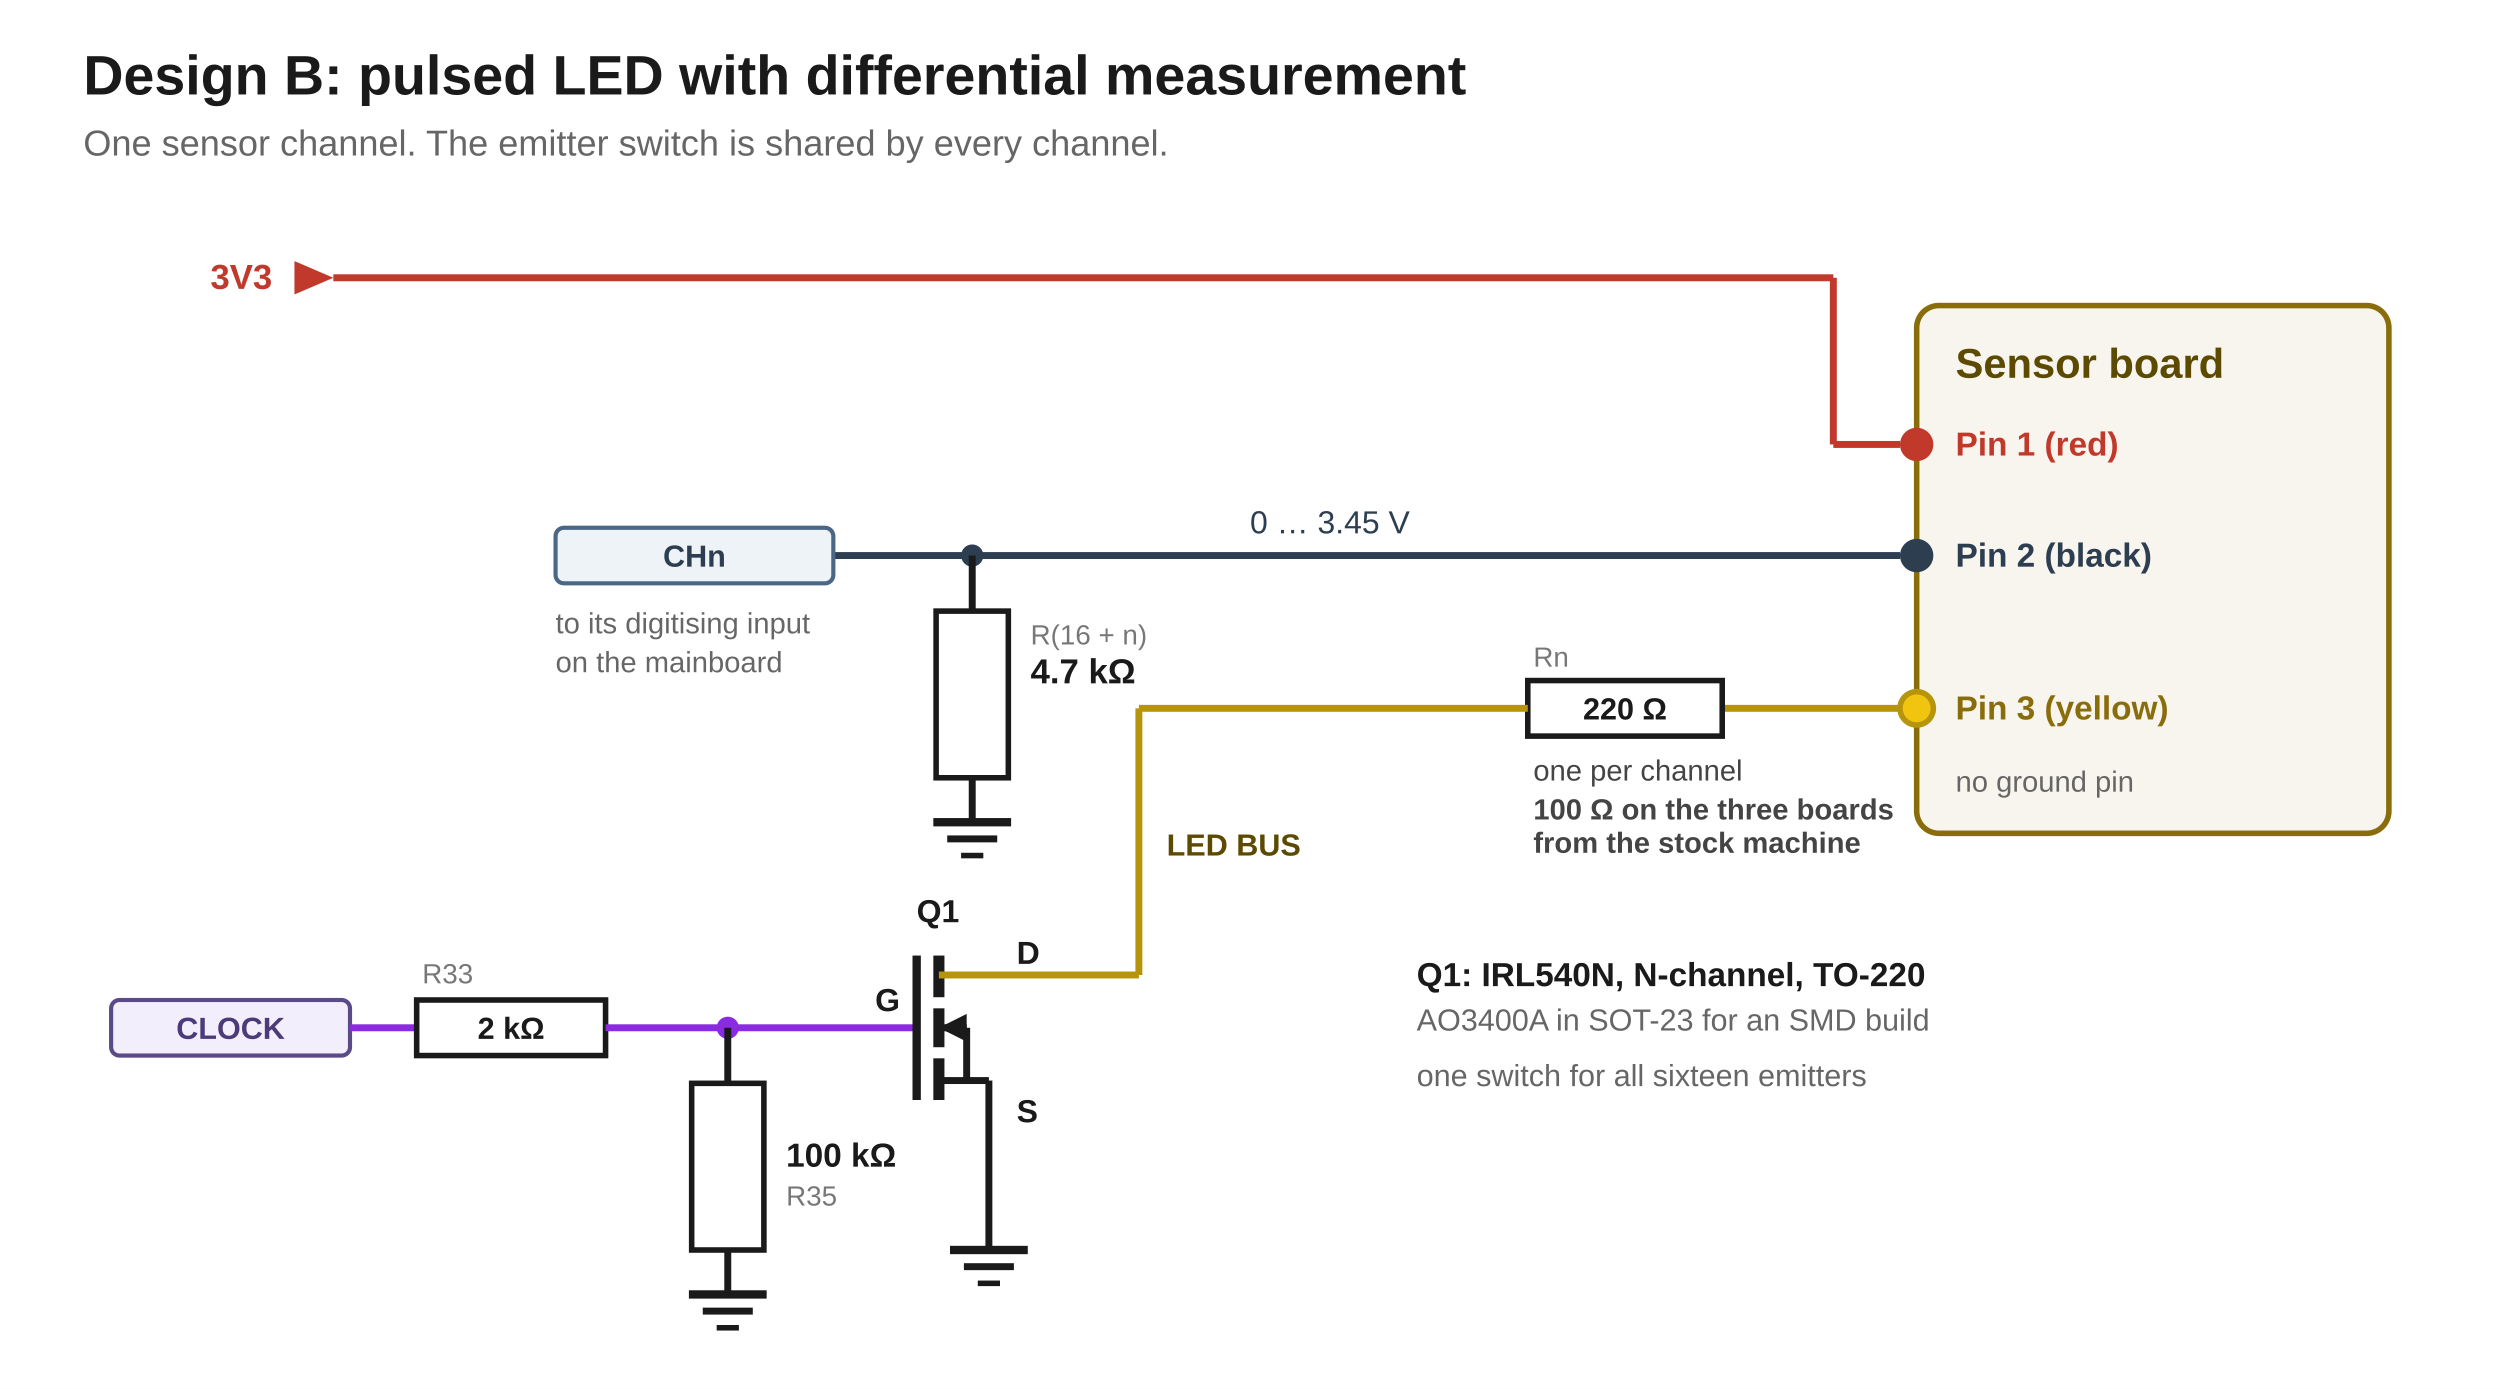
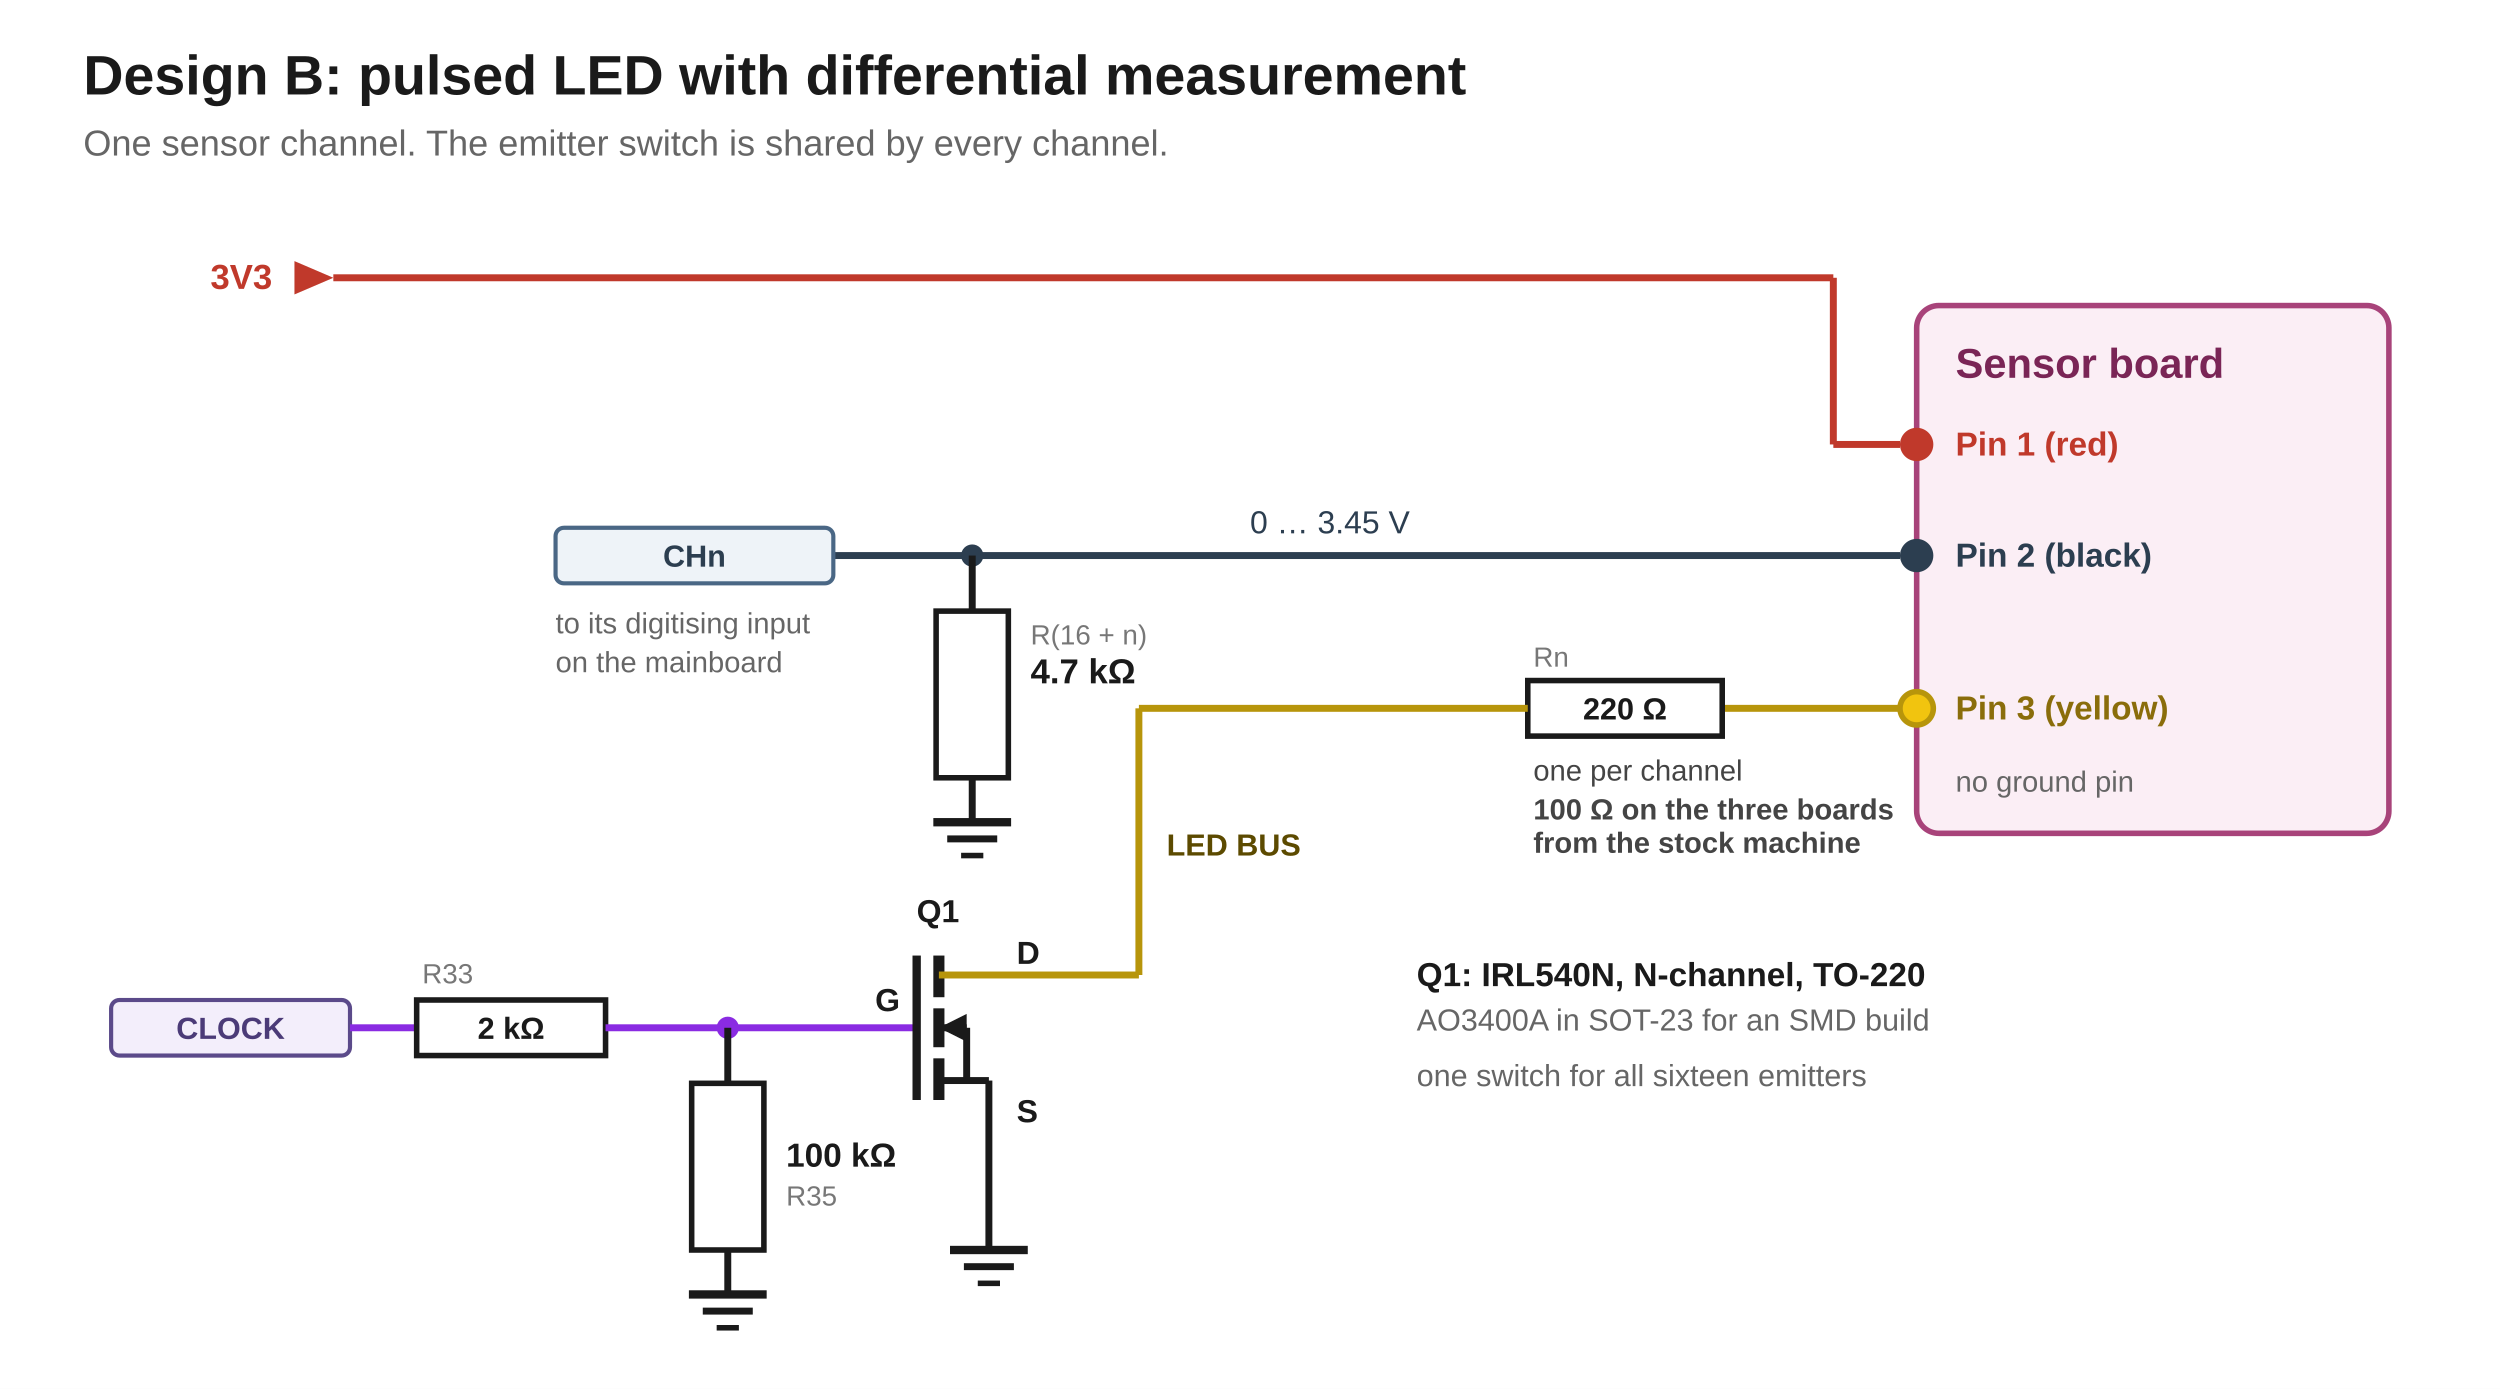
<svg xmlns="http://www.w3.org/2000/svg" viewBox="0 0 900 500" font-family="Segoe UI, Arial, sans-serif">
  <rect x="0" y="0" width="900" height="500" fill="#ffffff" />
  <text x="30" y="34" font-size="20" font-weight="700" fill="#1a1a1a">Design B: pulsed LED with differential measurement</text>
  <text x="30" y="56" font-size="13" fill="#666">One sensor channel. The emitter switch is shared by every channel.</text>
  <polygon points="120,100 106,94 106,106" fill="#c0392b" />
  <text x="98" y="104" text-anchor="end" font-size="12.5" font-weight="700" fill="#c0392b">3V3</text>
  <line x1="120" y1="100" x2="660" y2="100" stroke="#c0392b" stroke-width="2.5" />
-   <rect x="690" y="110" width="170" height="190" rx="8" fill="#f8f4ee" stroke="#8a6d0b" stroke-width="2" />
-   <text x="704" y="136" font-size="15" font-weight="700" fill="#5c4a00">Sensor board</text>
+   <rect x="690" y="110" width="170" height="190" rx="8" fill="#fbeef5" stroke="#a8437a" stroke-width="2" />
+   <text x="704" y="136" font-size="15" font-weight="700" fill="#7a2556">Sensor board</text>
  <circle cx="690" cy="160" r="6" fill="#c0392b" />
  <text x="704" y="164" font-size="12" font-weight="700" fill="#c0392b">Pin 1 (red)</text>
  <circle cx="690" cy="200" r="6" fill="#2c3e50" />
  <text x="704" y="204" font-size="12" font-weight="700" fill="#2c3e50">Pin 2 (black)</text>
  <circle cx="690" cy="255" r="6" fill="#f1c40f" stroke="#b7950b" stroke-width="2" />
  <text x="704" y="259" font-size="12" font-weight="700" fill="#8a6d0b">Pin 3 (yellow)</text>
  <text x="704" y="285" font-size="10.5" fill="#666">no ground pin</text>
  <line x1="684" y1="160" x2="660" y2="160" stroke="#c0392b" stroke-width="2.5" />
  <line x1="660" y1="160" x2="660" y2="100" stroke="#c0392b" stroke-width="2.5" />
  <line x1="684" y1="200" x2="300" y2="200" stroke="#2c3e50" stroke-width="2.5" />
  <rect x="200" y="190" width="100" height="20" rx="3" fill="#eef3f8" stroke="#4a6785" stroke-width="1.5" />
  <text x="250" y="204" text-anchor="middle" font-size="11" font-weight="700" fill="#2c3e50">CHn</text>
  <text x="200" y="228" font-size="10.5" fill="#666">to its digitising input</text>
  <text x="200" y="242" font-size="10.5" fill="#666">on the mainboard</text>
  <text data-fig="u_node_max" x="450" y="192" font-size="11.5" fill="#2c3e50">0 … 3.45 V</text>
  <circle cx="350" cy="200" r="4" fill="#2c3e50" />
  <line x1="350" y1="200" x2="350" y2="220" stroke="#1a1a1a" stroke-width="2.5" />
  <rect x="337" y="220" width="26" height="60" fill="#fff" stroke="#1a1a1a" stroke-width="2" />
  <text x="371" y="232" font-size="10" fill="#777">R(16 + n)</text>
  <text data-fig="r_pd" x="371" y="246" font-size="12.5" font-weight="700" fill="#1a1a1a">4.7 kΩ</text>
  <line x1="350" y1="280" x2="350" y2="296" stroke="#1a1a1a" stroke-width="2.5" />
  <line x1="336" y1="296" x2="364" y2="296" stroke="#1a1a1a" stroke-width="3" />
  <line x1="341" y1="302" x2="359" y2="302" stroke="#1a1a1a" stroke-width="2.5" />
  <line x1="346" y1="308" x2="354" y2="308" stroke="#1a1a1a" stroke-width="2" />
  <line x1="684" y1="255" x2="620" y2="255" stroke="#b7950b" stroke-width="2.5" />
  <rect x="550" y="245" width="70" height="20" fill="#fff" stroke="#1a1a1a" stroke-width="2" />
  <text data-fig="r_led" x="585" y="259" text-anchor="middle" font-size="11" font-weight="700" fill="#1a1a1a">220 Ω</text>
  <text x="552" y="240" font-size="10" fill="#777">Rn</text>
  <text x="552" y="281" font-size="10.5" fill="#444">one per channel</text>
  <text data-fig="r_led_sharp" x="552" y="295" font-size="10.5" font-weight="700" fill="#444">100 Ω on the three boards</text>
  <text x="552" y="307" font-size="10.5" font-weight="700" fill="#444">from the stock machine</text>
  <line x1="550" y1="255" x2="410" y2="255" stroke="#b7950b" stroke-width="2.5" />
  <line x1="410" y1="255" x2="410" y2="351" stroke="#b7950b" stroke-width="2.5" />
  <text x="420" y="308" font-size="11" font-weight="700" fill="#5c4a00">LED BUS</text>
  <rect x="40" y="360" width="86" height="20" rx="3" fill="#f3eefb" stroke="#5b4a8a" stroke-width="1.5" />
  <text x="83" y="374" text-anchor="middle" font-size="11" font-weight="700" fill="#4b3b78">CLOCK</text>
  <line x1="126" y1="370" x2="150" y2="370" stroke="#8a2be2" stroke-width="2.5" />
  <rect x="150" y="360" width="68" height="20" fill="#fff" stroke="#1a1a1a" stroke-width="2" />
  <text x="152" y="354" font-size="10" fill="#777">R33</text>
  <text data-fig="r_gate" x="184" y="374" text-anchor="middle" font-size="11" font-weight="700" fill="#1a1a1a">2 kΩ</text>
  <line x1="218" y1="370" x2="330" y2="370" stroke="#8a2be2" stroke-width="2.5" />
  <circle cx="262" cy="370" r="4" fill="#8a2be2" />
  <line x1="262" y1="370" x2="262" y2="390" stroke="#1a1a1a" stroke-width="2.5" />
  <rect x="249" y="390" width="26" height="60" fill="#fff" stroke="#1a1a1a" stroke-width="2" />
  <text data-fig="r_gate_pd" x="283" y="420" font-size="12" font-weight="700" fill="#1a1a1a">100 kΩ</text>
  <text x="283" y="434" font-size="10" fill="#777">R35</text>
  <line x1="262" y1="450" x2="262" y2="466" stroke="#1a1a1a" stroke-width="2.5" />
  <line x1="248" y1="466" x2="276" y2="466" stroke="#1a1a1a" stroke-width="3" />
  <line x1="253" y1="472" x2="271" y2="472" stroke="#1a1a1a" stroke-width="2.5" />
  <line x1="258" y1="478" x2="266" y2="478" stroke="#1a1a1a" stroke-width="2" />
  <text x="330" y="332" font-size="11.5" font-weight="700" fill="#1a1a1a">Q1</text>
  <line x1="330" y1="344" x2="330" y2="396" stroke="#1a1a1a" stroke-width="3" />
  <line x1="338" y1="344" x2="338" y2="359" stroke="#1a1a1a" stroke-width="4" />
  <line x1="338" y1="363" x2="338" y2="377" stroke="#1a1a1a" stroke-width="4" />
  <line x1="338" y1="381" x2="338" y2="396" stroke="#1a1a1a" stroke-width="4" />
  <line x1="338" y1="351" x2="410" y2="351" stroke="#b7950b" stroke-width="2.5" />
  <line x1="338" y1="370" x2="348" y2="370" stroke="#1a1a1a" stroke-width="2.5" />
  <polygon points="338,370 348,365 348,375" fill="#1a1a1a" />
  <line x1="348" y1="370" x2="348" y2="389" stroke="#1a1a1a" stroke-width="2.5" />
  <line x1="338" y1="389" x2="356" y2="389" stroke="#1a1a1a" stroke-width="2.5" />
  <line x1="356" y1="389" x2="356" y2="450" stroke="#1a1a1a" stroke-width="2.5" />
  <line x1="342" y1="450" x2="370" y2="450" stroke="#1a1a1a" stroke-width="3" />
  <line x1="347" y1="456" x2="365" y2="456" stroke="#1a1a1a" stroke-width="2.5" />
  <line x1="352" y1="462" x2="360" y2="462" stroke="#1a1a1a" stroke-width="2" />
  <text x="324" y="364" text-anchor="end" font-size="11.5" font-weight="700" fill="#1a1a1a">G</text>
  <text x="366" y="347" font-size="11.5" font-weight="700" fill="#1a1a1a">D</text>
  <text x="366" y="404" font-size="11.5" font-weight="700" fill="#1a1a1a">S</text>
  <text x="510" y="355" font-size="12" font-weight="700" fill="#1a1a1a">Q1: IRL540N, N-channel, TO-220</text>
  <text x="510" y="371" font-size="11" fill="#666">AO3400A in SOT-23 for an SMD build</text>
  <text x="510" y="391" font-size="11" fill="#666">one switch for all sixteen emitters</text>
</svg>
